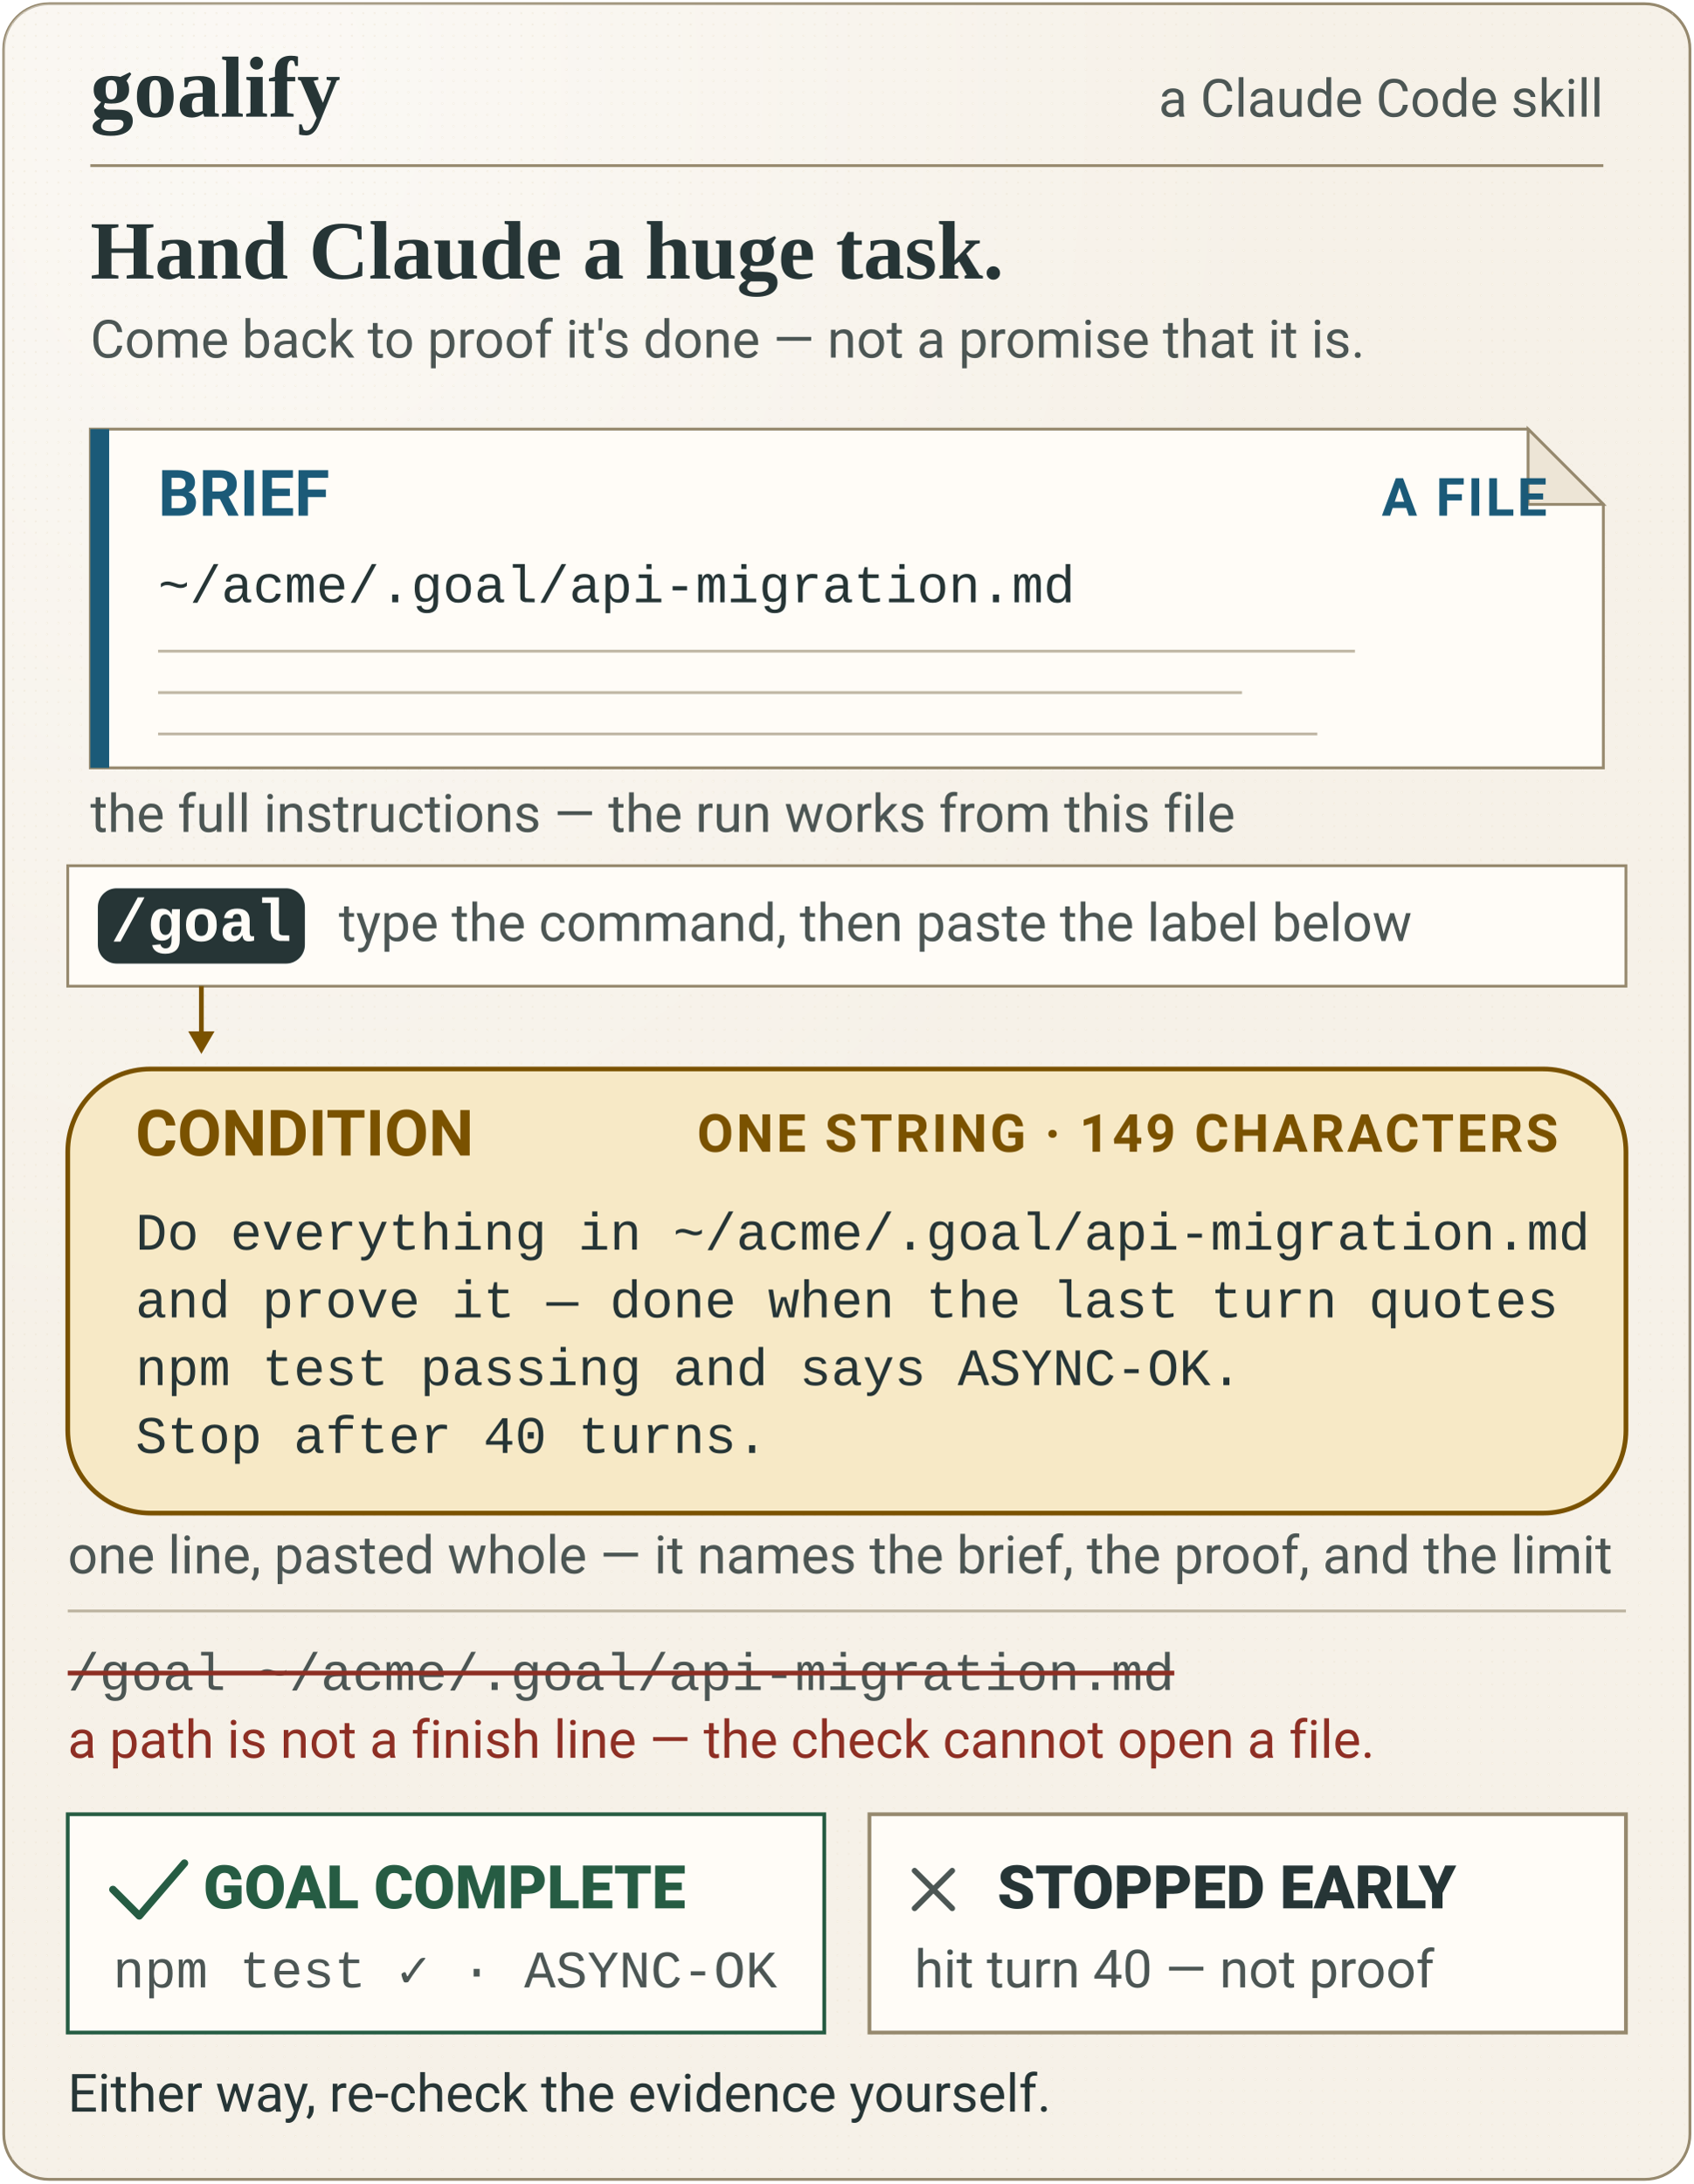
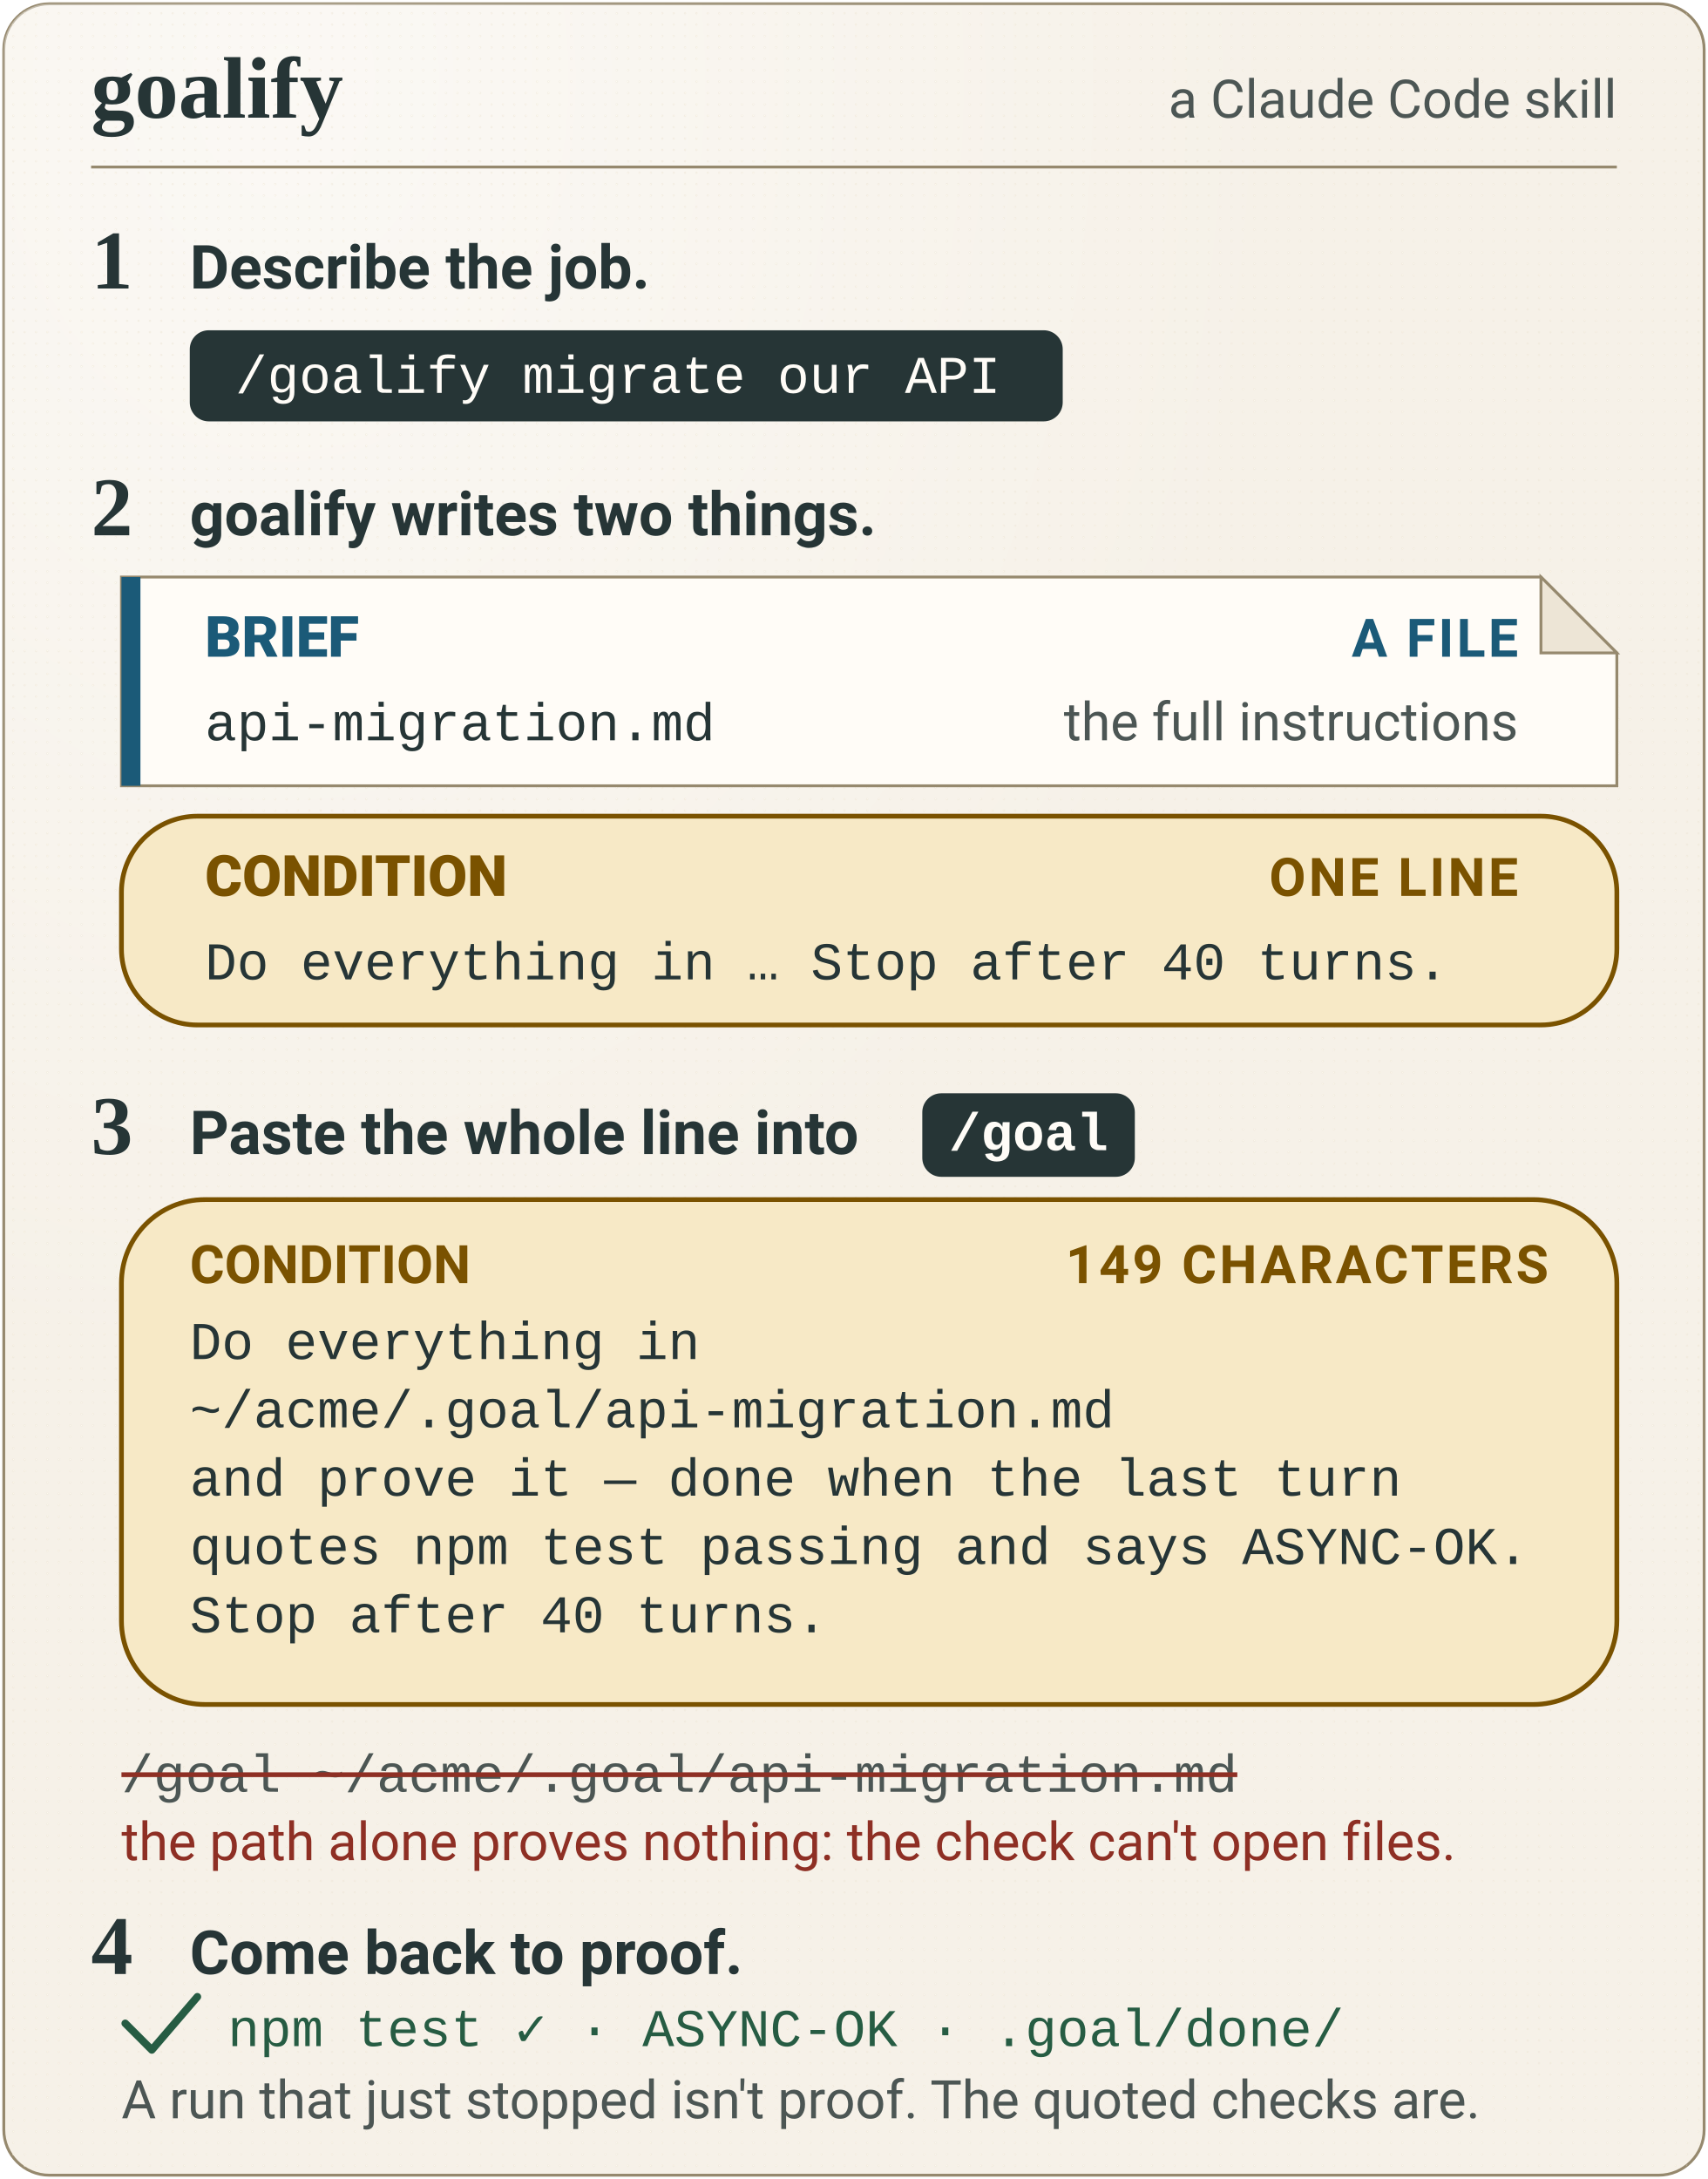
- <svg xmlns="http://www.w3.org/2000/svg" viewBox="0 0 900 1160" role="img" aria-labelledby="hero-t hero-d">
+ <svg xmlns="http://www.w3.org/2000/svg" viewBox="0 0 900 1148" role="img" aria-labelledby="hero-t hero-d">
  <defs>
    <radialGradient id="hero-wash" cx="0.16" cy="0.04" r="0.6">
      <stop offset="0" stop-color="#FFFFFF" stop-opacity="0.55" />
      <stop offset="1" stop-color="#FFFFFF" stop-opacity="0" />
    </radialGradient>
    <pattern id="hero-grain" width="6" height="6" patternUnits="userSpaceOnUse">
      <circle cx="1" cy="1" r="0.6" fill="#EDE5D6" />
    </pattern>
    <clipPath id="hero-clip">
-       <rect x="2" y="2" width="896" height="1156" rx="24" />
+       <rect x="2" y="2" width="896" height="1144" rx="24" />
    </clipPath>
  </defs>
  <style>
    .serif{font-family:ui-serif,Georgia,"Times New Roman",serif}
    .sans{font-family:system-ui,-apple-system,"Segoe UI",Roboto,Helvetica,Arial,sans-serif}
    .mono{font-family:ui-monospace,SFMono-Regular,Menlo,Consolas,"Liberation Mono",monospace}
    .breath{animation:wt-breath 8s ease-in-out infinite}
    .settle{animation:wt-settle 6s ease-in-out infinite}
    .tick{animation:wt-tick 10s ease-in-out infinite}
    @keyframes wt-breath{0%,100%{opacity:1}50%{opacity:.94}}
    @keyframes wt-settle{0%,100%{transform:translateY(0)}50%{transform:translateY(-2px)}}
    @keyframes wt-tick{0%,100%{opacity:1}50%{opacity:.8}}
    @media (prefers-reduced-motion: reduce){
      .breath,.settle,.tick,.focus{animation:none}
      .breath,.settle,.tick{opacity:1;transform:none}
      .focus{opacity:0}
    }
  </style>
-   <rect x="2" y="2" width="896" height="1156" rx="24" fill="#F6F1E8" stroke="#96896E" stroke-width="1.5" />
+   <rect x="2" y="2" width="896" height="1144" rx="24" fill="#F6F1E8" stroke="#96896E" stroke-width="1.5" />
  <g clip-path="url(#hero-clip)">
-     <rect x="2" y="2" width="896" height="1156" fill="url(#hero-wash)" />
-     <rect x="2" y="2" width="896" height="1156" fill="url(#hero-grain)" opacity="0.5" />
+     <rect x="2" y="2" width="896" height="1144" fill="url(#hero-wash)" />
+     <rect x="2" y="2" width="896" height="1144" fill="url(#hero-grain)" opacity="0.5" />
  </g>
  <text class="serif" font-size="46" font-weight="700" x="48" y="62" fill="#263536">goalify</text>
  <text class="sans" font-size="28" x="852" y="62" text-anchor="end" fill="#4C5654">a Claude Code skill</text>
  <line x1="48" y1="88" x2="852" y2="88" stroke="#96896E" stroke-width="1.5" />
-   <text class="serif" font-size="44" font-weight="700" x="48" y="148" fill="#263536">Hand Claude a huge task.</text>
-   <text class="sans" font-size="28" x="48" y="190" fill="#4C5654">Come back to proof it's done — not a promise that it is.</text>
+   <text class="serif" font-size="44" font-weight="700" x="48" y="152" fill="#263536">1</text>
+   <text class="sans" font-size="32" font-weight="700" x="100" y="152" fill="#263536">Describe the job.</text>
+   <rect x="100" y="174" width="460" height="48" rx="10" fill="#263536" />
+   <text class="mono" font-size="28" x="124" y="207" fill="#FFFCF7">/goalify migrate our API</text>
+   <text class="serif" font-size="44" font-weight="700" x="48" y="282" fill="#263536">2</text>
+   <text class="sans" font-size="32" font-weight="700" x="100" y="282" fill="#263536">goalify writes two things.</text>
  <g class="breath">
-     <path d="M48 228 H812 L852 268 V408 H48 Z" fill="#FFFCF7" stroke="#96896E" stroke-width="1.5" />
-     <path d="M812 228 L852 268 H812 Z" fill="#EDE5D6" stroke="#96896E" stroke-width="1.5" />
-     <rect x="48" y="228" width="10" height="180" fill="#1B5A78" />
-     <text class="sans" font-size="34" font-weight="700" x="84" y="274" fill="#1B5A78">BRIEF</text>
-     <text class="sans" font-size="28" font-weight="700" letter-spacing="1.5" x="822" y="274" text-anchor="end" fill="#1B5A78">A FILE</text>
-     <text class="mono" font-size="28" x="84" y="320" fill="#263536">~/acme/.goal/api-migration.md</text>
-     <line x1="84" y1="346" x2="720" y2="346" stroke="#96896E" stroke-width="1.5" opacity="0.6" />
-     <line x1="84" y1="368" x2="660" y2="368" stroke="#96896E" stroke-width="1.5" opacity="0.6" />
-     <line x1="84" y1="390" x2="700" y2="390" stroke="#96896E" stroke-width="1.5" opacity="0.6" />
+     <path d="M64 304 H812 L852 344 V414 H64 Z" fill="#FFFCF7" stroke="#96896E" stroke-width="1.5" />
+     <path d="M812 304 L852 344 H812 Z" fill="#EDE5D6" stroke="#96896E" stroke-width="1.5" />
+     <rect x="64" y="304" width="10" height="110" fill="#1B5A78" />
+     <text class="sans" font-size="30" font-weight="800" x="108" y="346" fill="#1B5A78">BRIEF</text>
+     <text class="sans" font-size="28" font-weight="700" letter-spacing="1.5" x="800" y="346" text-anchor="end" fill="#1B5A78">A FILE</text>
+     <text class="mono" font-size="28" x="108" y="390" fill="#263536">api-migration.md</text>
+     <text class="sans" font-size="28" x="800" y="390" text-anchor="end" fill="#4C5654">the full instructions</text>
  </g>
-   <text class="sans" font-size="28" x="48" y="442" fill="#4C5654">the full instructions — the run works from this file</text>
-   <rect x="36" y="460" width="828" height="64" fill="#FFFCF7" stroke="#96896E" stroke-width="1.5" />
-   <rect x="52" y="472" width="110" height="40" rx="10" fill="#263536" />
-   <text class="mono" font-size="32" font-weight="700" x="107" y="500" text-anchor="middle" fill="#FFFCF7">/goal</text>
-   <text class="sans" font-size="28" x="180" y="500" fill="#4C5654">type the command, then paste the label below</text>
-   <line x1="107" y1="524" x2="107" y2="556" stroke="#7A5200" stroke-width="2.5" />
-   <path d="M100 548 L107 560 L114 548 Z" fill="#7A5200" />
+   <g class="breath">
+     <rect x="64" y="430" width="788" height="110" rx="40" fill="#F7E9C6" stroke="#7A5200" stroke-width="2.5" />
+     <text class="sans" font-size="30" font-weight="800" x="108" y="472" fill="#7A5200">CONDITION</text>
+     <text class="sans" font-size="28" font-weight="700" letter-spacing="1.5" x="800" y="472" text-anchor="end" fill="#7A5200">ONE LINE</text>
+     <text class="mono" font-size="28" x="108" y="516" fill="#263536">Do everything in … Stop after 40 turns.</text>
+   </g>
+   <text class="serif" font-size="44" font-weight="700" x="48" y="608" fill="#263536">3</text>
+   <text class="sans" font-size="32" font-weight="700" x="100" y="608" fill="#263536">Paste the whole line into</text>
+   <rect x="486" y="576" width="112" height="44" rx="10" fill="#263536" />
+   <text class="mono" font-size="28" font-weight="700" x="542" y="606" text-anchor="middle" fill="#FFFCF7">/goal</text>
  <g class="settle">
-     <rect x="36" y="568" width="828" height="236" rx="44" fill="#F7E9C6" stroke="#7A5200" stroke-width="2.5" />
-     <text class="sans" font-size="34" font-weight="700" x="72" y="614" fill="#7A5200">CONDITION</text>
-     <text class="sans" font-size="28" font-weight="700" letter-spacing="1.5" x="828" y="612" text-anchor="end" fill="#7A5200">ONE STRING · 149 CHARACTERS</text>
-     <text class="mono" font-size="28" x="72" y="664" fill="#263536" data-cond="1">Do everything in ~/acme/.goal/api-migration.md</text>
-     <text class="mono" font-size="28" x="72" y="700" fill="#263536" data-cond="1">and prove it — done when the last turn quotes</text>
-     <text class="mono" font-size="28" x="72" y="736" fill="#263536" data-cond="1">npm test passing and says ASYNC-OK.</text>
-     <text class="mono" font-size="28" x="72" y="772" fill="#263536" data-cond="1">Stop after 40 turns.</text>
+     <rect x="64" y="632" width="788" height="266" rx="44" fill="#F7E9C6" stroke="#7A5200" stroke-width="2.5" />
+     <text class="sans" font-size="28" font-weight="700" x="100" y="676" fill="#7A5200">CONDITION</text>
+     <text class="sans" font-size="28" font-weight="700" letter-spacing="1.5" x="816" y="676" text-anchor="end" fill="#7A5200">149 CHARACTERS</text>
+     <text class="mono" font-size="28" x="100" y="716" fill="#263536" data-cond="1">Do everything in</text>
+     <text class="mono" font-size="28" x="100" y="752" fill="#263536" data-cond="1">~/acme/.goal/api-migration.md</text>
+     <text class="mono" font-size="28" x="100" y="788" fill="#263536" data-cond="1">and prove it — done when the last turn</text>
+     <text class="mono" font-size="28" x="100" y="824" fill="#263536" data-cond="1">quotes npm test passing and says ASYNC-OK.</text>
+     <text class="mono" font-size="28" x="100" y="860" fill="#263536" data-cond="1">Stop after 40 turns.</text>
  </g>
-   <text class="sans" font-size="28" x="36" y="836" fill="#4C5654">one line, pasted whole — it names the brief, the proof, and the limit</text>
-   <line x1="36" y1="856" x2="864" y2="856" stroke="#96896E" stroke-width="1.5" opacity="0.6" />
  <g data-antipattern="v1">
-     <text class="mono" font-size="28" x="36" y="898" fill="#4C5654">/goal ~/acme/.goal/api-migration.md</text>
-     <line x1="36" y1="889" x2="624" y2="889" stroke="#8E2F24" stroke-width="2.5" />
-     <text class="sans" font-size="28" x="36" y="934" fill="#8E2F24">a path is not a finish line — the check cannot open a file.</text>
+     <text class="mono" font-size="28" x="64" y="944" fill="#4C5654">/goal ~/acme/.goal/api-migration.md</text>
+     <line x1="64" y1="935" x2="652" y2="935" stroke="#8E2F24" stroke-width="2.5" />
+     <text class="sans" font-size="28" x="64" y="980" fill="#8E2F24">the path alone proves nothing: the check can't open files.</text>
  </g>
-   <rect x="36" y="964" width="402" height="116" fill="#FFFCF7" stroke="#265C43" stroke-width="2" />
-   <path class="tick" d="M60 1004 L74 1018 L98 990" fill="none" stroke="#265C43" stroke-width="4" stroke-linecap="round" stroke-linejoin="round" />
-   <text class="sans" font-size="32" font-weight="800" x="108" y="1014" fill="#265C43">GOAL COMPLETE</text>
-   <text class="mono" font-size="28" x="60" y="1056" fill="#4C5654">npm test ✓ · ASYNC-OK</text>
-   <rect x="462" y="964" width="402" height="116" fill="#FFFCF7" stroke="#96896E" stroke-width="2" />
-   <path d="M486 994 L506 1014 M506 994 L486 1014" fill="none" stroke="#4C5654" stroke-width="3" stroke-linecap="round" />
-   <text class="sans" font-size="32" font-weight="800" x="530" y="1014" fill="#263536">STOPPED EARLY</text>
-   <text class="sans" font-size="28" x="486" y="1056" fill="#4C5654">hit turn 40 — not proof</text>
-   <text class="sans" font-size="28" x="36" y="1122" fill="#263536">Either way, re-check the evidence yourself.</text>
+   <text class="serif" font-size="44" font-weight="700" x="48" y="1040" fill="#263536">4</text>
+   <text class="sans" font-size="32" font-weight="700" x="100" y="1040" fill="#263536">Come back to proof.</text>
+   <path class="tick" d="M66 1066 L80 1080 L104 1052" fill="none" stroke="#265C43" stroke-width="4" stroke-linecap="round" stroke-linejoin="round" />
+   <text class="mono" font-size="28" x="120" y="1078" fill="#265C43">npm test ✓ · ASYNC-OK · .goal/done/</text>
+   <text class="sans" font-size="28" x="64" y="1116" fill="#4C5654">A run that just stopped isn't proof. The quoted checks are.</text>
</svg>
